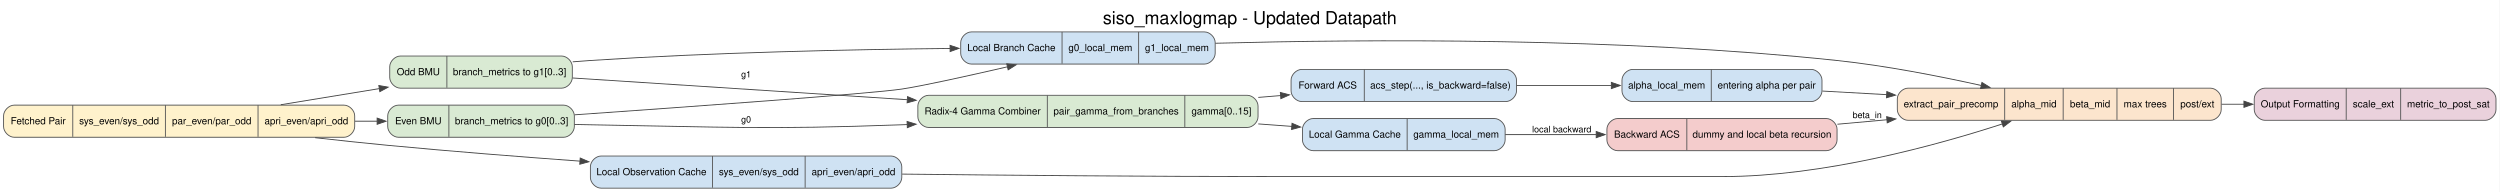
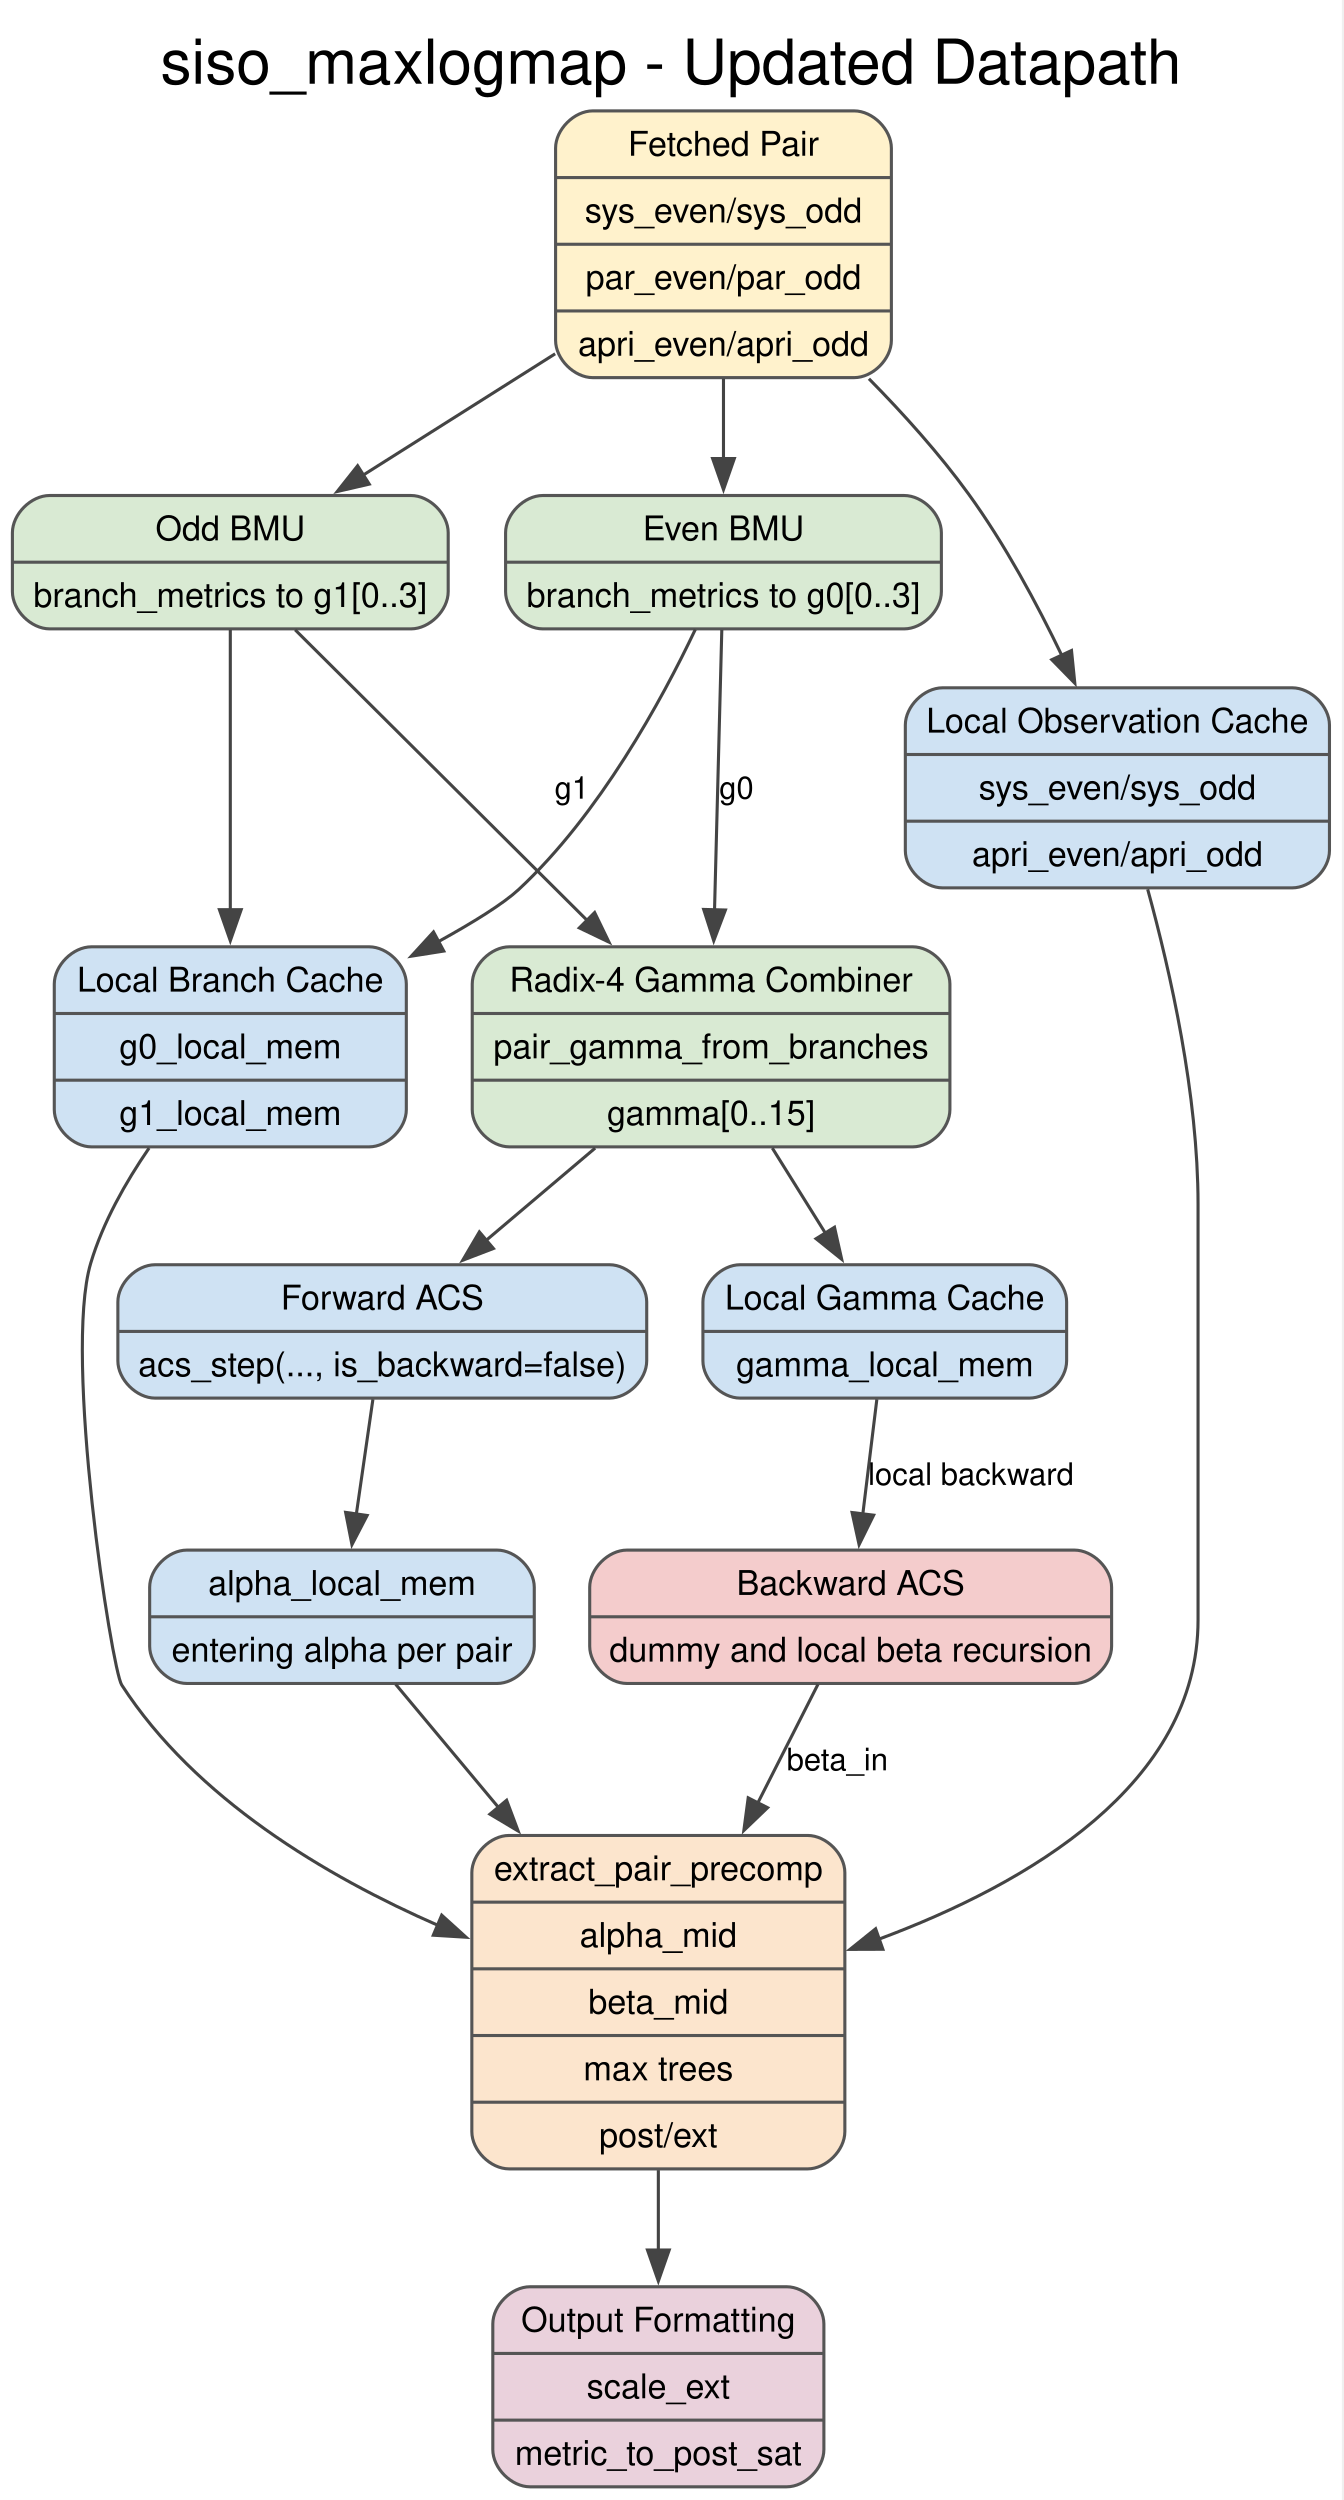
- <svg xmlns="http://www.w3.org/2000/svg" width="2800pt" height="215pt" viewBox="0.00 0.00 2800.00 215.00">
-   <g id="graph0" class="graph" transform="scale(1 1) rotate(0) translate(4 211.25)">
-     <polygon fill="white" stroke="none" points="-4,4 -4,-211.25 2795.5,-211.25 2795.5,4 -4,4" />
-     <text xml:space="preserve" text-anchor="middle" x="1395.75" y="-184.25" font-family="Helvetica,sans-Serif" font-size="20.00">siso_maxlogmap - Updated Datapath</text>
+ <svg xmlns="http://www.w3.org/2000/svg" width="433pt" height="806pt" viewBox="0.00 0.00 433.00 806.00">
+   <g id="graph0" class="graph" transform="scale(1 1) rotate(0) translate(4 802.25)">
+     <polygon fill="white" stroke="none" points="-4,4 -4,-802.25 428.62,-802.25 428.62,4 -4,4" />
+     <text xml:space="preserve" text-anchor="middle" x="212.31" y="-775.25" font-family="Helvetica,sans-Serif" font-size="20.00">siso_maxlogmap - Updated Datapath</text>
    <g id="node1" class="node">
-       <path fill="#fff2cc" stroke="#555555" d="M12,-57.5C12,-57.5 381.25,-57.5 381.25,-57.5 387.25,-57.5 393.25,-63.5 393.25,-69.5 393.25,-69.5 393.25,-81.5 393.25,-81.5 393.25,-87.5 387.25,-93.5 381.25,-93.5 381.25,-93.5 12,-93.5 12,-93.5 6,-93.5 0,-87.5 0,-81.5 0,-81.5 0,-69.5 0,-69.5 0,-63.5 6,-57.5 12,-57.5" />
-       <text xml:space="preserve" text-anchor="middle" x="38.75" y="-72.05" font-family="Helvetica,sans-Serif" font-size="11.00">Fetched Pair</text>
-       <polyline fill="none" stroke="#555555" points="77.5,-58 77.5,-93.5" />
-       <text xml:space="preserve" text-anchor="middle" x="129.38" y="-72.05" font-family="Helvetica,sans-Serif" font-size="11.00">sys_even/sys_odd</text>
-       <polyline fill="none" stroke="#555555" points="181.25,-58 181.25,-93.5" />
-       <text xml:space="preserve" text-anchor="middle" x="233.12" y="-72.05" font-family="Helvetica,sans-Serif" font-size="11.00">par_even/par_odd</text>
-       <polyline fill="none" stroke="#555555" points="285,-58 285,-93.5" />
-       <text xml:space="preserve" text-anchor="middle" x="339.12" y="-72.05" font-family="Helvetica,sans-Serif" font-size="11.00">apri_even/apri_odd</text>
+       <path fill="#fff2cc" stroke="#555555" d="M187.12,-680.5C187.12,-680.5 271.38,-680.5 271.38,-680.5 277.38,-680.5 283.38,-686.5 283.38,-692.5 283.38,-692.5 283.38,-754.5 283.38,-754.5 283.38,-760.5 277.38,-766.5 271.38,-766.5 271.38,-766.5 187.12,-766.5 187.12,-766.5 181.12,-766.5 175.12,-760.5 175.12,-754.5 175.12,-754.5 175.12,-692.5 175.12,-692.5 175.12,-686.5 181.12,-680.5 187.12,-680.5" />
+       <text xml:space="preserve" text-anchor="middle" x="229.25" y="-752.05" font-family="Helvetica,sans-Serif" font-size="11.00">Fetched Pair</text>
+       <polyline fill="none" stroke="#555555" points="175.12,-745 283.38,-745" />
+       <text xml:space="preserve" text-anchor="middle" x="229.25" y="-730.55" font-family="Helvetica,sans-Serif" font-size="11.00">sys_even/sys_odd</text>
+       <polyline fill="none" stroke="#555555" points="175.12,-723.5 283.38,-723.5" />
+       <text xml:space="preserve" text-anchor="middle" x="229.25" y="-709.05" font-family="Helvetica,sans-Serif" font-size="11.00">par_even/par_odd</text>
+       <polyline fill="none" stroke="#555555" points="175.12,-702 283.38,-702" />
+       <text xml:space="preserve" text-anchor="middle" x="229.25" y="-687.55" font-family="Helvetica,sans-Serif" font-size="11.00">apri_even/apri_odd</text>
    </g>
    <g id="node2" class="node">
-       <path fill="#d9ead3" stroke="#555555" d="M442.25,-57.5C442.25,-57.5 627.25,-57.5 627.25,-57.5 633.25,-57.5 639.25,-63.5 639.25,-69.5 639.25,-69.5 639.25,-81.5 639.25,-81.5 639.25,-87.5 633.25,-93.5 627.25,-93.5 627.25,-93.5 442.25,-93.5 442.25,-93.5 436.25,-93.5 430.25,-87.5 430.25,-81.5 430.25,-81.5 430.25,-69.5 430.25,-69.5 430.25,-63.5 436.25,-57.5 442.25,-57.5" />
-       <text xml:space="preserve" text-anchor="middle" x="464.5" y="-72.05" font-family="Helvetica,sans-Serif" font-size="11.00">Even BMU</text>
-       <polyline fill="none" stroke="#555555" points="498.75,-58 498.75,-93.5" />
-       <text xml:space="preserve" text-anchor="middle" x="569" y="-72.05" font-family="Helvetica,sans-Serif" font-size="11.00">branch_metrics to g0[0..3]</text>
+       <path fill="#d9ead3" stroke="#555555" d="M171,-599.5C171,-599.5 287.5,-599.5 287.5,-599.5 293.5,-599.5 299.5,-605.5 299.5,-611.5 299.5,-611.5 299.5,-630.5 299.5,-630.5 299.5,-636.5 293.5,-642.5 287.5,-642.5 287.5,-642.5 171,-642.5 171,-642.5 165,-642.5 159,-636.5 159,-630.5 159,-630.5 159,-611.5 159,-611.5 159,-605.5 165,-599.5 171,-599.5" />
+       <text xml:space="preserve" text-anchor="middle" x="229.25" y="-628.05" font-family="Helvetica,sans-Serif" font-size="11.00">Even BMU</text>
+       <polyline fill="none" stroke="#555555" points="159,-621 299.5,-621" />
+       <text xml:space="preserve" text-anchor="middle" x="229.25" y="-606.55" font-family="Helvetica,sans-Serif" font-size="11.00">branch_metrics to g0[0..3]</text>
    </g>
    <g id="edge1" class="edge">
-       <path fill="none" stroke="#444444" d="M393.64,-75.5C402.06,-75.5 410.38,-75.5 418.52,-75.5" />
-       <polygon fill="#444444" stroke="#444444" points="418.38,-79 428.38,-75.5 418.38,-72 418.38,-79" />
+       <path fill="none" stroke="#444444" d="M229.25,-680.17C229.25,-671.52 229.25,-662.55 229.25,-654.32" />
+       <polygon fill="#444444" stroke="#444444" points="232.75,-654.42 229.25,-644.42 225.75,-654.42 232.75,-654.42" />
    </g>
    <g id="node3" class="node">
-       <path fill="#d9ead3" stroke="#555555" d="M444.5,-112.5C444.5,-112.5 625,-112.5 625,-112.5 631,-112.5 637,-118.5 637,-124.5 637,-124.5 637,-136.5 637,-136.5 637,-142.5 631,-148.5 625,-148.5 625,-148.5 444.5,-148.5 444.5,-148.5 438.5,-148.5 432.5,-142.5 432.5,-136.5 432.5,-136.5 432.5,-124.5 432.5,-124.5 432.5,-118.5 438.5,-112.5 444.5,-112.5" />
-       <text xml:space="preserve" text-anchor="middle" x="464.5" y="-127.05" font-family="Helvetica,sans-Serif" font-size="11.00">Odd BMU</text>
-       <polyline fill="none" stroke="#555555" points="496.5,-113 496.5,-148.5" />
-       <text xml:space="preserve" text-anchor="middle" x="566.75" y="-127.05" font-family="Helvetica,sans-Serif" font-size="11.00">branch_metrics to g1[0..3]</text>
+       <path fill="#d9ead3" stroke="#555555" d="M12,-599.5C12,-599.5 128.5,-599.5 128.5,-599.5 134.5,-599.5 140.5,-605.5 140.5,-611.5 140.5,-611.5 140.5,-630.5 140.5,-630.5 140.5,-636.5 134.5,-642.5 128.5,-642.5 128.5,-642.5 12,-642.5 12,-642.5 6,-642.5 0,-636.5 0,-630.5 0,-630.5 0,-611.5 0,-611.5 0,-605.5 6,-599.5 12,-599.5" />
+       <text xml:space="preserve" text-anchor="middle" x="70.25" y="-628.05" font-family="Helvetica,sans-Serif" font-size="11.00">Odd BMU</text>
+       <polyline fill="none" stroke="#555555" points="0,-621 140.5,-621" />
+       <text xml:space="preserve" text-anchor="middle" x="70.25" y="-606.55" font-family="Helvetica,sans-Serif" font-size="11.00">branch_metrics to g1[0..3]</text>
    </g>
    <g id="edge2" class="edge">
-       <path fill="none" stroke="#444444" d="M310.48,-93.97C346.18,-99.81 385.6,-106.26 421.27,-112.09" />
-       <polygon fill="#444444" stroke="#444444" points="420.28,-115.48 430.71,-113.64 421.41,-108.57 420.28,-115.48" />
+       <path fill="none" stroke="#444444" d="M174.98,-688.19C154.75,-675.41 132.1,-661.09 113.04,-649.05" />
+       <polygon fill="#444444" stroke="#444444" points="115.04,-646.17 104.72,-643.79 111.3,-652.09 115.04,-646.17" />
    </g>
    <g id="node9" class="node">
-       <path fill="#cfe2f3" stroke="#555555" d="M669.25,-0.5C669.25,-0.5 994,-0.5 994,-0.5 1000,-0.5 1006,-6.5 1006,-12.5 1006,-12.5 1006,-24.5 1006,-24.5 1006,-30.5 1000,-36.5 994,-36.5 994,-36.5 669.25,-36.5 669.25,-36.5 663.25,-36.5 657.25,-30.5 657.25,-24.5 657.25,-24.5 657.25,-12.5 657.25,-12.5 657.25,-6.5 663.25,-0.5 669.25,-0.5" />
-       <text xml:space="preserve" text-anchor="middle" x="725.62" y="-15.05" font-family="Helvetica,sans-Serif" font-size="11.00">Local Observation Cache</text>
-       <polyline fill="none" stroke="#555555" points="794,-1 794,-36.5" />
-       <text xml:space="preserve" text-anchor="middle" x="845.88" y="-15.05" font-family="Helvetica,sans-Serif" font-size="11.00">sys_even/sys_odd</text>
-       <polyline fill="none" stroke="#555555" points="897.75,-1 897.75,-36.5" />
-       <text xml:space="preserve" text-anchor="middle" x="951.88" y="-15.05" font-family="Helvetica,sans-Serif" font-size="11.00">apri_even/apri_odd</text>
+       <path fill="#cfe2f3" stroke="#555555" d="M299.88,-516C299.88,-516 412.62,-516 412.62,-516 418.62,-516 424.62,-522 424.62,-528 424.62,-528 424.62,-568.5 424.62,-568.5 424.62,-574.5 418.62,-580.5 412.62,-580.5 412.62,-580.5 299.88,-580.5 299.88,-580.5 293.88,-580.5 287.88,-574.5 287.88,-568.5 287.88,-568.5 287.88,-528 287.88,-528 287.88,-522 293.88,-516 299.88,-516" />
+       <text xml:space="preserve" text-anchor="middle" x="356.25" y="-566.05" font-family="Helvetica,sans-Serif" font-size="11.00">Local Observation Cache</text>
+       <polyline fill="none" stroke="#555555" points="287.88,-559 424.62,-559" />
+       <text xml:space="preserve" text-anchor="middle" x="356.25" y="-544.55" font-family="Helvetica,sans-Serif" font-size="11.00">sys_even/sys_odd</text>
+       <polyline fill="none" stroke="#555555" points="287.88,-537.5 424.62,-537.5" />
+       <text xml:space="preserve" text-anchor="middle" x="356.25" y="-523.05" font-family="Helvetica,sans-Serif" font-size="11.00">apri_even/apri_odd</text>
    </g>
    <g id="edge10" class="edge">
-       <path fill="none" stroke="#444444" d="M348.94,-57.03C376,-53.99 403.94,-51.01 430.25,-48.5 500.58,-41.79 577.98,-35.69 645.83,-30.77" />
-       <polygon fill="#444444" stroke="#444444" points="645.84,-34.27 655.56,-30.06 645.33,-27.29 645.84,-34.27" />
+       <path fill="none" stroke="#444444" d="M276.14,-680.14C287.41,-668.71 298.88,-655.91 308.25,-643 319.9,-626.94 330.3,-607.66 338.41,-590.77" />
+       <polygon fill="#444444" stroke="#444444" points="341.45,-592.52 342.52,-581.98 335.11,-589.56 341.45,-592.52" />
    </g>
    <g id="node4" class="node">
-       <path fill="#d9ead3" stroke="#555555" d="M1036,-68.5C1036,-68.5 1393,-68.5 1393,-68.5 1399,-68.5 1405,-74.5 1405,-80.5 1405,-80.5 1405,-92.5 1405,-92.5 1405,-98.5 1399,-104.5 1393,-104.5 1393,-104.5 1036,-104.5 1036,-104.5 1030,-104.5 1024,-98.5 1024,-92.5 1024,-92.5 1024,-80.5 1024,-80.5 1024,-74.5 1030,-68.5 1036,-68.5" />
-       <text xml:space="preserve" text-anchor="middle" x="1096.5" y="-83.05" font-family="Helvetica,sans-Serif" font-size="11.00">Radix-4 Gamma Combiner</text>
-       <polyline fill="none" stroke="#555555" points="1169,-69 1169,-104.5" />
-       <text xml:space="preserve" text-anchor="middle" x="1246" y="-83.05" font-family="Helvetica,sans-Serif" font-size="11.00">pair_gamma_from_branches</text>
-       <polyline fill="none" stroke="#555555" points="1323,-69 1323,-104.5" />
-       <text xml:space="preserve" text-anchor="middle" x="1364" y="-83.05" font-family="Helvetica,sans-Serif" font-size="11.00">gamma[0..15]</text>
+       <path fill="#d9ead3" stroke="#555555" d="M160.25,-432.5C160.25,-432.5 290.25,-432.5 290.25,-432.5 296.25,-432.5 302.25,-438.5 302.25,-444.5 302.25,-444.5 302.25,-485 302.25,-485 302.25,-491 296.25,-497 290.25,-497 290.25,-497 160.25,-497 160.25,-497 154.25,-497 148.25,-491 148.25,-485 148.25,-485 148.25,-444.5 148.25,-444.5 148.25,-438.5 154.25,-432.5 160.25,-432.5" />
+       <text xml:space="preserve" text-anchor="middle" x="225.25" y="-482.55" font-family="Helvetica,sans-Serif" font-size="11.00">Radix-4 Gamma Combiner</text>
+       <polyline fill="none" stroke="#555555" points="148.25,-475.5 302.25,-475.5" />
+       <text xml:space="preserve" text-anchor="middle" x="225.25" y="-461.05" font-family="Helvetica,sans-Serif" font-size="11.00">pair_gamma_from_branches</text>
+       <polyline fill="none" stroke="#555555" points="148.25,-454 302.25,-454" />
+       <text xml:space="preserve" text-anchor="middle" x="225.25" y="-439.55" font-family="Helvetica,sans-Serif" font-size="11.00">gamma[0..15]</text>
    </g>
    <g id="edge3" class="edge">
-       <path fill="none" stroke="#444444" d="M639.48,-71.86C645.49,-71.72 651.45,-71.6 657.25,-71.5 812.23,-68.95 851.1,-65.91 1006,-71.5 1008.08,-71.57 1010.16,-71.65 1012.26,-71.74" />
-       <polygon fill="#444444" stroke="#444444" points="1011.91,-75.23 1022.05,-72.15 1012.2,-68.23 1011.91,-75.23" />
-       <text xml:space="preserve" text-anchor="middle" x="831.62" y="-74" font-family="Helvetica,sans-Serif" font-size="10.00">g0</text>
+       <path fill="none" stroke="#444444" d="M228.71,-599.2C228.11,-576.11 227.13,-538.22 226.36,-508.7" />
+       <polygon fill="#444444" stroke="#444444" points="229.87,-508.86 226.11,-498.96 222.87,-509.05 229.87,-508.86" />
+       <text xml:space="preserve" text-anchor="middle" x="233.43" y="-544.75" font-family="Helvetica,sans-Serif" font-size="10.00">g0</text>
    </g>
    <g id="node7" class="node">
-       <path fill="#cfe2f3" stroke="#555555" d="M1084,-139.5C1084,-139.5 1345,-139.5 1345,-139.5 1351,-139.5 1357,-145.5 1357,-151.5 1357,-151.5 1357,-163.5 1357,-163.5 1357,-169.5 1351,-175.5 1345,-175.5 1345,-175.5 1084,-175.5 1084,-175.5 1078,-175.5 1072,-169.5 1072,-163.5 1072,-163.5 1072,-151.5 1072,-151.5 1072,-145.5 1078,-139.5 1084,-139.5" />
-       <text xml:space="preserve" text-anchor="middle" x="1128.75" y="-154.05" font-family="Helvetica,sans-Serif" font-size="11.00">Local Branch Cache</text>
-       <polyline fill="none" stroke="#555555" points="1185.5,-140 1185.5,-175.5" />
-       <text xml:space="preserve" text-anchor="middle" x="1228.38" y="-154.05" font-family="Helvetica,sans-Serif" font-size="11.00">g0_local_mem</text>
-       <polyline fill="none" stroke="#555555" points="1271.25,-140 1271.25,-175.5" />
-       <text xml:space="preserve" text-anchor="middle" x="1314.12" y="-154.05" font-family="Helvetica,sans-Serif" font-size="11.00">g1_local_mem</text>
+       <path fill="#cfe2f3" stroke="#555555" d="M25.5,-432.5C25.5,-432.5 115,-432.5 115,-432.5 121,-432.5 127,-438.5 127,-444.5 127,-444.5 127,-485 127,-485 127,-491 121,-497 115,-497 115,-497 25.5,-497 25.5,-497 19.5,-497 13.5,-491 13.5,-485 13.5,-485 13.5,-444.5 13.5,-444.5 13.5,-438.5 19.5,-432.5 25.5,-432.5" />
+       <text xml:space="preserve" text-anchor="middle" x="70.25" y="-482.55" font-family="Helvetica,sans-Serif" font-size="11.00">Local Branch Cache</text>
+       <polyline fill="none" stroke="#555555" points="13.5,-475.5 127,-475.5" />
+       <text xml:space="preserve" text-anchor="middle" x="70.25" y="-461.05" font-family="Helvetica,sans-Serif" font-size="11.00">g0_local_mem</text>
+       <polyline fill="none" stroke="#555555" points="13.5,-454 127,-454" />
+       <text xml:space="preserve" text-anchor="middle" x="70.25" y="-439.55" font-family="Helvetica,sans-Serif" font-size="11.00">g1_local_mem</text>
    </g>
    <g id="edge7" class="edge">
-       <path fill="none" stroke="#444444" d="M639.57,-82.66C767.07,-91.58 970.84,-106.28 1006,-111.5 1028.89,-114.9 1079.15,-126 1124.47,-136.45" />
-       <polygon fill="#444444" stroke="#444444" points="1123.55,-139.83 1134.09,-138.68 1125.13,-133.01 1123.55,-139.83" />
+       <path fill="none" stroke="#444444" d="M220.18,-599.33C209.34,-576.5 189.33,-539.76 163.25,-515.5 158.33,-510.92 148.58,-504.87 137.17,-498.58" />
+       <polygon fill="#444444" stroke="#444444" points="139.07,-495.63 128.61,-493.98 135.76,-501.79 139.07,-495.63" />
    </g>
    <g id="edge4" class="edge">
-       <path fill="none" stroke="#444444" d="M637.22,-123.91C735.96,-117.5 888.75,-107.58 1012.2,-99.57" />
-       <polygon fill="#444444" stroke="#444444" points="1012.42,-103.06 1022.17,-98.92 1011.96,-96.08 1012.42,-103.06" />
-       <text xml:space="preserve" text-anchor="middle" x="831.62" y="-124.58" font-family="Helvetica,sans-Serif" font-size="10.00">g1</text>
+       <path fill="none" stroke="#444444" d="M91.15,-599.2C115.28,-575.19 155.48,-535.18 185.59,-505.22" />
+       <polygon fill="#444444" stroke="#444444" points="187.71,-508.05 192.33,-498.51 182.77,-503.09 187.71,-508.05" />
+       <text xml:space="preserve" text-anchor="middle" x="180.36" y="-544.75" font-family="Helvetica,sans-Serif" font-size="10.00">g1</text>
    </g>
    <g id="edge8" class="edge">
-       <path fill="none" stroke="#444444" d="M637.46,-142C644.15,-142.57 650.79,-143.07 657.25,-143.5 793.31,-152.48 948.44,-155.81 1060.24,-156.99" />
-       <polygon fill="#444444" stroke="#444444" points="1060.06,-160.49 1070.09,-157.09 1060.13,-153.49 1060.06,-160.49" />
+       <path fill="none" stroke="#444444" d="M70.25,-599.2C70.25,-576.11 70.25,-538.22 70.25,-508.7" />
+       <polygon fill="#444444" stroke="#444444" points="73.75,-508.96 70.25,-498.96 66.75,-508.96 73.75,-508.96" />
    </g>
    <g id="node5" class="node">
-       <path fill="#cfe2f3" stroke="#555555" d="M1454,-97.5C1454,-97.5 1682.5,-97.5 1682.5,-97.5 1688.5,-97.5 1694.5,-103.5 1694.5,-109.5 1694.5,-109.5 1694.5,-121.5 1694.5,-121.5 1694.5,-127.5 1688.5,-133.5 1682.5,-133.5 1682.5,-133.5 1454,-133.5 1454,-133.5 1448,-133.5 1442,-127.5 1442,-121.5 1442,-121.5 1442,-109.5 1442,-109.5 1442,-103.5 1448,-97.5 1454,-97.5" />
-       <text xml:space="preserve" text-anchor="middle" x="1483" y="-112.05" font-family="Helvetica,sans-Serif" font-size="11.00">Forward ACS</text>
-       <polyline fill="none" stroke="#555555" points="1524,-98 1524,-133.5" />
-       <text xml:space="preserve" text-anchor="middle" x="1609.25" y="-112.05" font-family="Helvetica,sans-Serif" font-size="11.00">acs_step(..., is_backward=false)</text>
+       <path fill="#cfe2f3" stroke="#555555" d="M46,-351.5C46,-351.5 192.5,-351.5 192.5,-351.5 198.5,-351.5 204.5,-357.5 204.5,-363.5 204.5,-363.5 204.5,-382.5 204.5,-382.5 204.5,-388.5 198.5,-394.5 192.5,-394.5 192.5,-394.5 46,-394.5 46,-394.5 40,-394.5 34,-388.5 34,-382.5 34,-382.5 34,-363.5 34,-363.5 34,-357.5 40,-351.5 46,-351.5" />
+       <text xml:space="preserve" text-anchor="middle" x="119.25" y="-380.05" font-family="Helvetica,sans-Serif" font-size="11.00">Forward ACS</text>
+       <polyline fill="none" stroke="#555555" points="34,-373 204.5,-373" />
+       <text xml:space="preserve" text-anchor="middle" x="119.25" y="-358.55" font-family="Helvetica,sans-Serif" font-size="11.00">acs_step(..., is_backward=false)</text>
    </g>
    <g id="edge5" class="edge">
-       <path fill="none" stroke="#444444" d="M1405.27,-102.15C1413.75,-102.84 1422.19,-103.54 1430.5,-104.23" />
-       <polygon fill="#444444" stroke="#444444" points="1429.98,-107.69 1440.24,-105.03 1430.56,-100.72 1429.98,-107.69" />
+       <path fill="none" stroke="#444444" d="M187.88,-432.11C176.4,-422.39 163.85,-411.77 152.66,-402.29" />
+       <polygon fill="#444444" stroke="#444444" points="155.07,-399.74 145.18,-395.95 150.55,-405.08 155.07,-399.74" />
    </g>
    <g id="node8" class="node">
-       <path fill="#cfe2f3" stroke="#555555" d="M1466.75,-42.5C1466.75,-42.5 1669.75,-42.5 1669.75,-42.5 1675.75,-42.5 1681.75,-48.5 1681.75,-54.5 1681.75,-54.5 1681.75,-66.5 1681.75,-66.5 1681.75,-72.5 1675.75,-78.5 1669.75,-78.5 1669.75,-78.5 1466.75,-78.5 1466.75,-78.5 1460.75,-78.5 1454.75,-72.5 1454.75,-66.5 1454.75,-66.5 1454.75,-54.5 1454.75,-54.5 1454.75,-48.5 1460.75,-42.5 1466.75,-42.5" />
-       <text xml:space="preserve" text-anchor="middle" x="1513.38" y="-57.05" font-family="Helvetica,sans-Serif" font-size="11.00">Local Gamma Cache</text>
-       <polyline fill="none" stroke="#555555" points="1572,-43 1572,-78.5" />
-       <text xml:space="preserve" text-anchor="middle" x="1626.88" y="-57.05" font-family="Helvetica,sans-Serif" font-size="11.00">gamma_local_mem</text>
+       <path fill="#cfe2f3" stroke="#555555" d="M234.62,-351.5C234.62,-351.5 327.88,-351.5 327.88,-351.5 333.88,-351.5 339.88,-357.5 339.88,-363.5 339.88,-363.5 339.88,-382.5 339.88,-382.5 339.88,-388.5 333.88,-394.5 327.88,-394.5 327.88,-394.5 234.62,-394.5 234.62,-394.5 228.62,-394.5 222.62,-388.5 222.62,-382.5 222.62,-382.5 222.62,-363.5 222.62,-363.5 222.62,-357.5 228.62,-351.5 234.62,-351.5" />
+       <text xml:space="preserve" text-anchor="middle" x="281.25" y="-380.05" font-family="Helvetica,sans-Serif" font-size="11.00">Local Gamma Cache</text>
+       <polyline fill="none" stroke="#555555" points="222.62,-373 339.88,-373" />
+       <text xml:space="preserve" text-anchor="middle" x="281.25" y="-358.55" font-family="Helvetica,sans-Serif" font-size="11.00">gamma_local_mem</text>
    </g>
    <g id="edge9" class="edge">
-       <path fill="none" stroke="#444444" d="M1405.27,-72.47C1418.07,-71.53 1430.76,-70.59 1443.09,-69.68" />
-       <polygon fill="#444444" stroke="#444444" points="1443.07,-73.19 1452.78,-68.96 1442.55,-66.21 1443.07,-73.19" />
+       <path fill="none" stroke="#444444" d="M244.99,-432.11C250.58,-423.16 256.64,-413.44 262.18,-404.56" />
+       <polygon fill="#444444" stroke="#444444" points="265.04,-406.59 267.36,-396.26 259.1,-402.89 265.04,-406.59" />
    </g>
    <g id="node6" class="node">
-       <path fill="#cfe2f3" stroke="#555555" d="M1824.62,-97.5C1824.62,-97.5 2024.62,-97.5 2024.62,-97.5 2030.62,-97.5 2036.62,-103.5 2036.62,-109.5 2036.62,-109.5 2036.62,-121.5 2036.62,-121.5 2036.62,-127.5 2030.62,-133.5 2024.62,-133.5 2024.62,-133.5 1824.62,-133.5 1824.62,-133.5 1818.62,-133.5 1812.62,-127.5 1812.62,-121.5 1812.62,-121.5 1812.62,-109.5 1812.62,-109.5 1812.62,-103.5 1818.62,-97.5 1824.62,-97.5" />
-       <text xml:space="preserve" text-anchor="middle" x="1862.62" y="-112.05" font-family="Helvetica,sans-Serif" font-size="11.00">alpha_local_mem</text>
-       <polyline fill="none" stroke="#555555" points="1912.62,-98 1912.62,-133.5" />
-       <text xml:space="preserve" text-anchor="middle" x="1974.62" y="-112.05" font-family="Helvetica,sans-Serif" font-size="11.00">entering alpha per pair</text>
+       <path fill="#cfe2f3" stroke="#555555" d="M56.25,-259.5C56.25,-259.5 156.25,-259.5 156.25,-259.5 162.25,-259.5 168.25,-265.5 168.25,-271.5 168.25,-271.5 168.25,-290.5 168.25,-290.5 168.25,-296.5 162.25,-302.5 156.25,-302.5 156.25,-302.5 56.25,-302.5 56.25,-302.5 50.25,-302.5 44.25,-296.5 44.25,-290.5 44.25,-290.5 44.25,-271.5 44.25,-271.5 44.25,-265.5 50.25,-259.5 56.25,-259.5" />
+       <text xml:space="preserve" text-anchor="middle" x="106.25" y="-288.05" font-family="Helvetica,sans-Serif" font-size="11.00">alpha_local_mem</text>
+       <polyline fill="none" stroke="#555555" points="44.25,-281 168.25,-281" />
+       <text xml:space="preserve" text-anchor="middle" x="106.25" y="-266.55" font-family="Helvetica,sans-Serif" font-size="11.00">entering alpha per pair</text>
    </g>
    <g id="edge6" class="edge">
-       <path fill="none" stroke="#444444" d="M1694.69,-115.5C1729.12,-115.5 1766.42,-115.5 1800.71,-115.5" />
-       <polygon fill="#444444" stroke="#444444" points="1800.7,-119 1810.7,-115.5 1800.7,-112 1800.7,-119" />
+       <path fill="none" stroke="#444444" d="M116.23,-351.13C114.64,-340.11 112.66,-326.35 110.87,-314.01" />
+       <polygon fill="#444444" stroke="#444444" points="114.36,-313.66 109.47,-304.26 107.43,-314.66 114.36,-313.66" />
    </g>
    <g id="node11" class="node">
-       <path fill="#fce5cd" stroke="#555555" d="M2133,-76.5C2133,-76.5 2471.75,-76.5 2471.75,-76.5 2477.75,-76.5 2483.75,-82.5 2483.75,-88.5 2483.75,-88.5 2483.75,-100.5 2483.75,-100.5 2483.75,-106.5 2477.75,-112.5 2471.75,-112.5 2471.75,-112.5 2133,-112.5 2133,-112.5 2127,-112.5 2121,-106.5 2121,-100.5 2121,-100.5 2121,-88.5 2121,-88.5 2121,-82.5 2127,-76.5 2133,-76.5" />
-       <text xml:space="preserve" text-anchor="middle" x="2181.12" y="-91.05" font-family="Helvetica,sans-Serif" font-size="11.00">extract_pair_precomp</text>
-       <polyline fill="none" stroke="#555555" points="2241.25,-77 2241.25,-112.5" />
-       <text xml:space="preserve" text-anchor="middle" x="2274" y="-91.05" font-family="Helvetica,sans-Serif" font-size="11.00">alpha_mid</text>
-       <polyline fill="none" stroke="#555555" points="2306.75,-77 2306.75,-112.5" />
-       <text xml:space="preserve" text-anchor="middle" x="2336.88" y="-91.05" font-family="Helvetica,sans-Serif" font-size="11.00">beta_mid</text>
-       <polyline fill="none" stroke="#555555" points="2367,-77 2367,-112.5" />
-       <text xml:space="preserve" text-anchor="middle" x="2398.62" y="-91.05" font-family="Helvetica,sans-Serif" font-size="11.00">max trees</text>
-       <polyline fill="none" stroke="#555555" points="2430.25,-77 2430.25,-112.5" />
-       <text xml:space="preserve" text-anchor="middle" x="2457" y="-91.05" font-family="Helvetica,sans-Serif" font-size="11.00">post/ext</text>
+       <path fill="#fce5cd" stroke="#555555" d="M160.12,-103C160.12,-103 256.38,-103 256.38,-103 262.38,-103 268.38,-109 268.38,-115 268.38,-115 268.38,-198.5 268.38,-198.5 268.38,-204.5 262.38,-210.5 256.38,-210.5 256.38,-210.5 160.12,-210.5 160.12,-210.5 154.12,-210.5 148.12,-204.5 148.12,-198.5 148.12,-198.5 148.12,-115 148.12,-115 148.12,-109 154.12,-103 160.12,-103" />
+       <text xml:space="preserve" text-anchor="middle" x="208.25" y="-196.05" font-family="Helvetica,sans-Serif" font-size="11.00">extract_pair_precomp</text>
+       <polyline fill="none" stroke="#555555" points="148.12,-189 268.38,-189" />
+       <text xml:space="preserve" text-anchor="middle" x="208.25" y="-174.55" font-family="Helvetica,sans-Serif" font-size="11.00">alpha_mid</text>
+       <polyline fill="none" stroke="#555555" points="148.12,-167.5 268.38,-167.5" />
+       <text xml:space="preserve" text-anchor="middle" x="208.25" y="-153.05" font-family="Helvetica,sans-Serif" font-size="11.00">beta_mid</text>
+       <polyline fill="none" stroke="#555555" points="148.12,-146 268.38,-146" />
+       <text xml:space="preserve" text-anchor="middle" x="208.25" y="-131.55" font-family="Helvetica,sans-Serif" font-size="11.00">max trees</text>
+       <polyline fill="none" stroke="#555555" points="148.12,-124.5 268.38,-124.5" />
+       <text xml:space="preserve" text-anchor="middle" x="208.25" y="-110.05" font-family="Helvetica,sans-Serif" font-size="11.00">post/ext</text>
    </g>
    <g id="edge12" class="edge">
-       <path fill="none" stroke="#444444" d="M2037.09,-109.27C2059.89,-108 2084.49,-106.62 2109.2,-105.24" />
-       <polygon fill="#444444" stroke="#444444" points="2109.25,-108.74 2119.04,-104.69 2108.86,-101.75 2109.25,-108.74" />
+       <path fill="none" stroke="#444444" d="M123.55,-259.26C132.87,-248.1 144.89,-233.69 156.94,-219.25" />
+       <polygon fill="#444444" stroke="#444444" points="159.33,-221.85 163.05,-211.93 153.95,-217.36 159.33,-221.85" />
    </g>
    <g id="edge13" class="edge">
-       <path fill="none" stroke="#444444" d="M1357.2,-162.81C1524.21,-167.29 1809.88,-169.41 2053.5,-143.5 2107.71,-137.74 2167.71,-126.02 2215.1,-115.49" />
-       <polygon fill="#444444" stroke="#444444" points="2215.78,-118.92 2224.77,-113.31 2214.24,-112.09 2215.78,-118.92" />
+       <path fill="none" stroke="#444444" d="M44.07,-432.13C36.47,-421.07 29.16,-408.12 25.25,-395 16.35,-365.17 31.99,-264.04 35.25,-259 58.94,-222.42 100.85,-197.4 137.49,-181.39" />
+       <polygon fill="#444444" stroke="#444444" points="138.41,-184.8 146.26,-177.69 135.69,-178.34 138.41,-184.8" />
    </g>
    <g id="node10" class="node">
-       <path fill="#f4cccc" stroke="#555555" d="M1807.75,-42.5C1807.75,-42.5 2041.5,-42.5 2041.5,-42.5 2047.5,-42.5 2053.5,-48.5 2053.5,-54.5 2053.5,-54.5 2053.5,-66.5 2053.5,-66.5 2053.5,-72.5 2047.5,-78.5 2041.5,-78.5 2041.5,-78.5 1807.75,-78.5 1807.75,-78.5 1801.75,-78.5 1795.75,-72.5 1795.75,-66.5 1795.75,-66.5 1795.75,-54.5 1795.75,-54.5 1795.75,-48.5 1801.75,-42.5 1807.75,-42.5" />
-       <text xml:space="preserve" text-anchor="middle" x="1840.5" y="-57.05" font-family="Helvetica,sans-Serif" font-size="11.00">Backward ACS</text>
-       <polyline fill="none" stroke="#555555" points="1885.25,-43 1885.25,-78.5" />
-       <text xml:space="preserve" text-anchor="middle" x="1969.38" y="-57.05" font-family="Helvetica,sans-Serif" font-size="11.00">dummy and local beta recursion</text>
+       <path fill="#f4cccc" stroke="#555555" d="M198.12,-259.5C198.12,-259.5 342.38,-259.5 342.38,-259.5 348.38,-259.5 354.38,-265.5 354.38,-271.5 354.38,-271.5 354.38,-290.5 354.38,-290.5 354.38,-296.5 348.38,-302.5 342.38,-302.5 342.38,-302.5 198.12,-302.5 198.12,-302.5 192.12,-302.5 186.12,-296.5 186.12,-290.5 186.12,-290.5 186.12,-271.5 186.12,-271.5 186.12,-265.5 192.12,-259.5 198.12,-259.5" />
+       <text xml:space="preserve" text-anchor="middle" x="270.25" y="-288.05" font-family="Helvetica,sans-Serif" font-size="11.00">Backward ACS</text>
+       <polyline fill="none" stroke="#555555" points="186.12,-281 354.38,-281" />
+       <text xml:space="preserve" text-anchor="middle" x="270.25" y="-266.55" font-family="Helvetica,sans-Serif" font-size="11.00">dummy and local beta recursion</text>
    </g>
    <g id="edge11" class="edge">
-       <path fill="none" stroke="#444444" d="M1681.86,-60.5C1714.27,-60.5 1750.02,-60.5 1783.87,-60.5" />
-       <polygon fill="#444444" stroke="#444444" points="1783.75,-64 1793.75,-60.5 1783.75,-57 1783.75,-64" />
-       <text xml:space="preserve" text-anchor="middle" x="1745.12" y="-63" font-family="Helvetica,sans-Serif" font-size="10.00">local backward</text>
+       <path fill="none" stroke="#444444" d="M278.7,-351.13C277.35,-340.11 275.67,-326.35 274.16,-314.01" />
+       <polygon fill="#444444" stroke="#444444" points="277.66,-313.76 272.97,-304.26 270.71,-314.61 277.66,-313.76" />
+       <text xml:space="preserve" text-anchor="middle" x="309.03" y="-323.5" font-family="Helvetica,sans-Serif" font-size="10.00">local backward</text>
    </g>
    <g id="edge14" class="edge">
-       <path fill="none" stroke="#444444" d="M1006.35,-16.26C1123.95,-14.93 1282.83,-13.5 1423,-13.5 1423,-13.5 1423,-13.5 1925.62,-13.5 2038.05,-13.5 2165.23,-48.58 2239.05,-72.57" />
-       <polygon fill="#444444" stroke="#444444" points="2237.52,-75.75 2248.11,-75.55 2239.71,-69.1 2237.52,-75.75" />
+       <path fill="none" stroke="#444444" d="M366.01,-515.55C373.38,-488.76 382.25,-449.24 382.25,-414 382.25,-414 382.25,-414 382.25,-280 382.25,-226.97 327.47,-194.96 279.39,-177.08" />
+       <polygon fill="#444444" stroke="#444444" points="280.64,-173.81 270.04,-173.77 278.3,-180.41 280.64,-173.81" />
    </g>
    <g id="edge15" class="edge">
-       <path fill="none" stroke="#444444" d="M2053.89,-72.11C2071.84,-73.73 2090.61,-75.43 2109.42,-77.13" />
-       <polygon fill="#444444" stroke="#444444" points="2109.04,-80.61 2119.32,-78.03 2109.67,-73.64 2109.04,-80.61" />
-       <text xml:space="preserve" text-anchor="middle" x="2087.25" y="-78.98" font-family="Helvetica,sans-Serif" font-size="10.00">beta_in</text>
+       <path fill="none" stroke="#444444" d="M259.73,-259.26C254.28,-248.52 247.31,-234.76 240.26,-220.87" />
+       <polygon fill="#444444" stroke="#444444" points="243.47,-219.45 235.82,-212.11 237.22,-222.62 243.47,-219.45" />
+       <text xml:space="preserve" text-anchor="middle" x="265.95" y="-231.5" font-family="Helvetica,sans-Serif" font-size="10.00">beta_in</text>
    </g>
    <g id="node12" class="node">
-       <path fill="#ead1dc" stroke="#555555" d="M2532.75,-76.5C2532.75,-76.5 2779.5,-76.5 2779.5,-76.5 2785.5,-76.5 2791.5,-82.5 2791.5,-88.5 2791.5,-88.5 2791.5,-100.5 2791.5,-100.5 2791.5,-106.5 2785.5,-112.5 2779.5,-112.5 2779.5,-112.5 2532.75,-112.5 2532.75,-112.5 2526.75,-112.5 2520.75,-106.5 2520.75,-100.5 2520.75,-100.5 2520.75,-88.5 2520.75,-88.5 2520.75,-82.5 2526.75,-76.5 2532.75,-76.5" />
-       <text xml:space="preserve" text-anchor="middle" x="2572.25" y="-91.05" font-family="Helvetica,sans-Serif" font-size="11.00">Output Formatting</text>
-       <polyline fill="none" stroke="#555555" points="2623.75,-77 2623.75,-112.5" />
-       <text xml:space="preserve" text-anchor="middle" x="2654.25" y="-91.05" font-family="Helvetica,sans-Serif" font-size="11.00">scale_ext</text>
-       <polyline fill="none" stroke="#555555" points="2684.75,-77 2684.75,-112.5" />
-       <text xml:space="preserve" text-anchor="middle" x="2738.12" y="-91.05" font-family="Helvetica,sans-Serif" font-size="11.00">metric_to_post_sat</text>
+       <path fill="#ead1dc" stroke="#555555" d="M166.88,-0.5C166.88,-0.5 249.62,-0.5 249.62,-0.5 255.62,-0.5 261.62,-6.5 261.62,-12.5 261.62,-12.5 261.62,-53 261.62,-53 261.62,-59 255.62,-65 249.62,-65 249.62,-65 166.88,-65 166.88,-65 160.88,-65 154.88,-59 154.88,-53 154.88,-53 154.88,-12.5 154.88,-12.5 154.88,-6.5 160.88,-0.5 166.88,-0.5" />
+       <text xml:space="preserve" text-anchor="middle" x="208.25" y="-50.55" font-family="Helvetica,sans-Serif" font-size="11.00">Output Formatting</text>
+       <polyline fill="none" stroke="#555555" points="154.88,-43.5 261.62,-43.5" />
+       <text xml:space="preserve" text-anchor="middle" x="208.25" y="-29.05" font-family="Helvetica,sans-Serif" font-size="11.00">scale_ext</text>
+       <polyline fill="none" stroke="#555555" points="154.88,-22 261.62,-22" />
+       <text xml:space="preserve" text-anchor="middle" x="208.25" y="-7.55" font-family="Helvetica,sans-Serif" font-size="11.00">metric_to_post_sat</text>
    </g>
    <g id="edge16" class="edge">
-       <path fill="none" stroke="#444444" d="M2484.14,-94.5C2492.6,-94.5 2501.04,-94.5 2509.39,-94.5" />
-       <polygon fill="#444444" stroke="#444444" points="2509.2,-98 2519.2,-94.5 2509.2,-91 2509.2,-98" />
+       <path fill="none" stroke="#444444" d="M208.25,-102.59C208.25,-93.95 208.25,-85.1 208.25,-76.74" />
+       <polygon fill="#444444" stroke="#444444" points="211.75,-76.84 208.25,-66.84 204.75,-76.84 211.75,-76.84" />
    </g>
  </g>
</svg>
